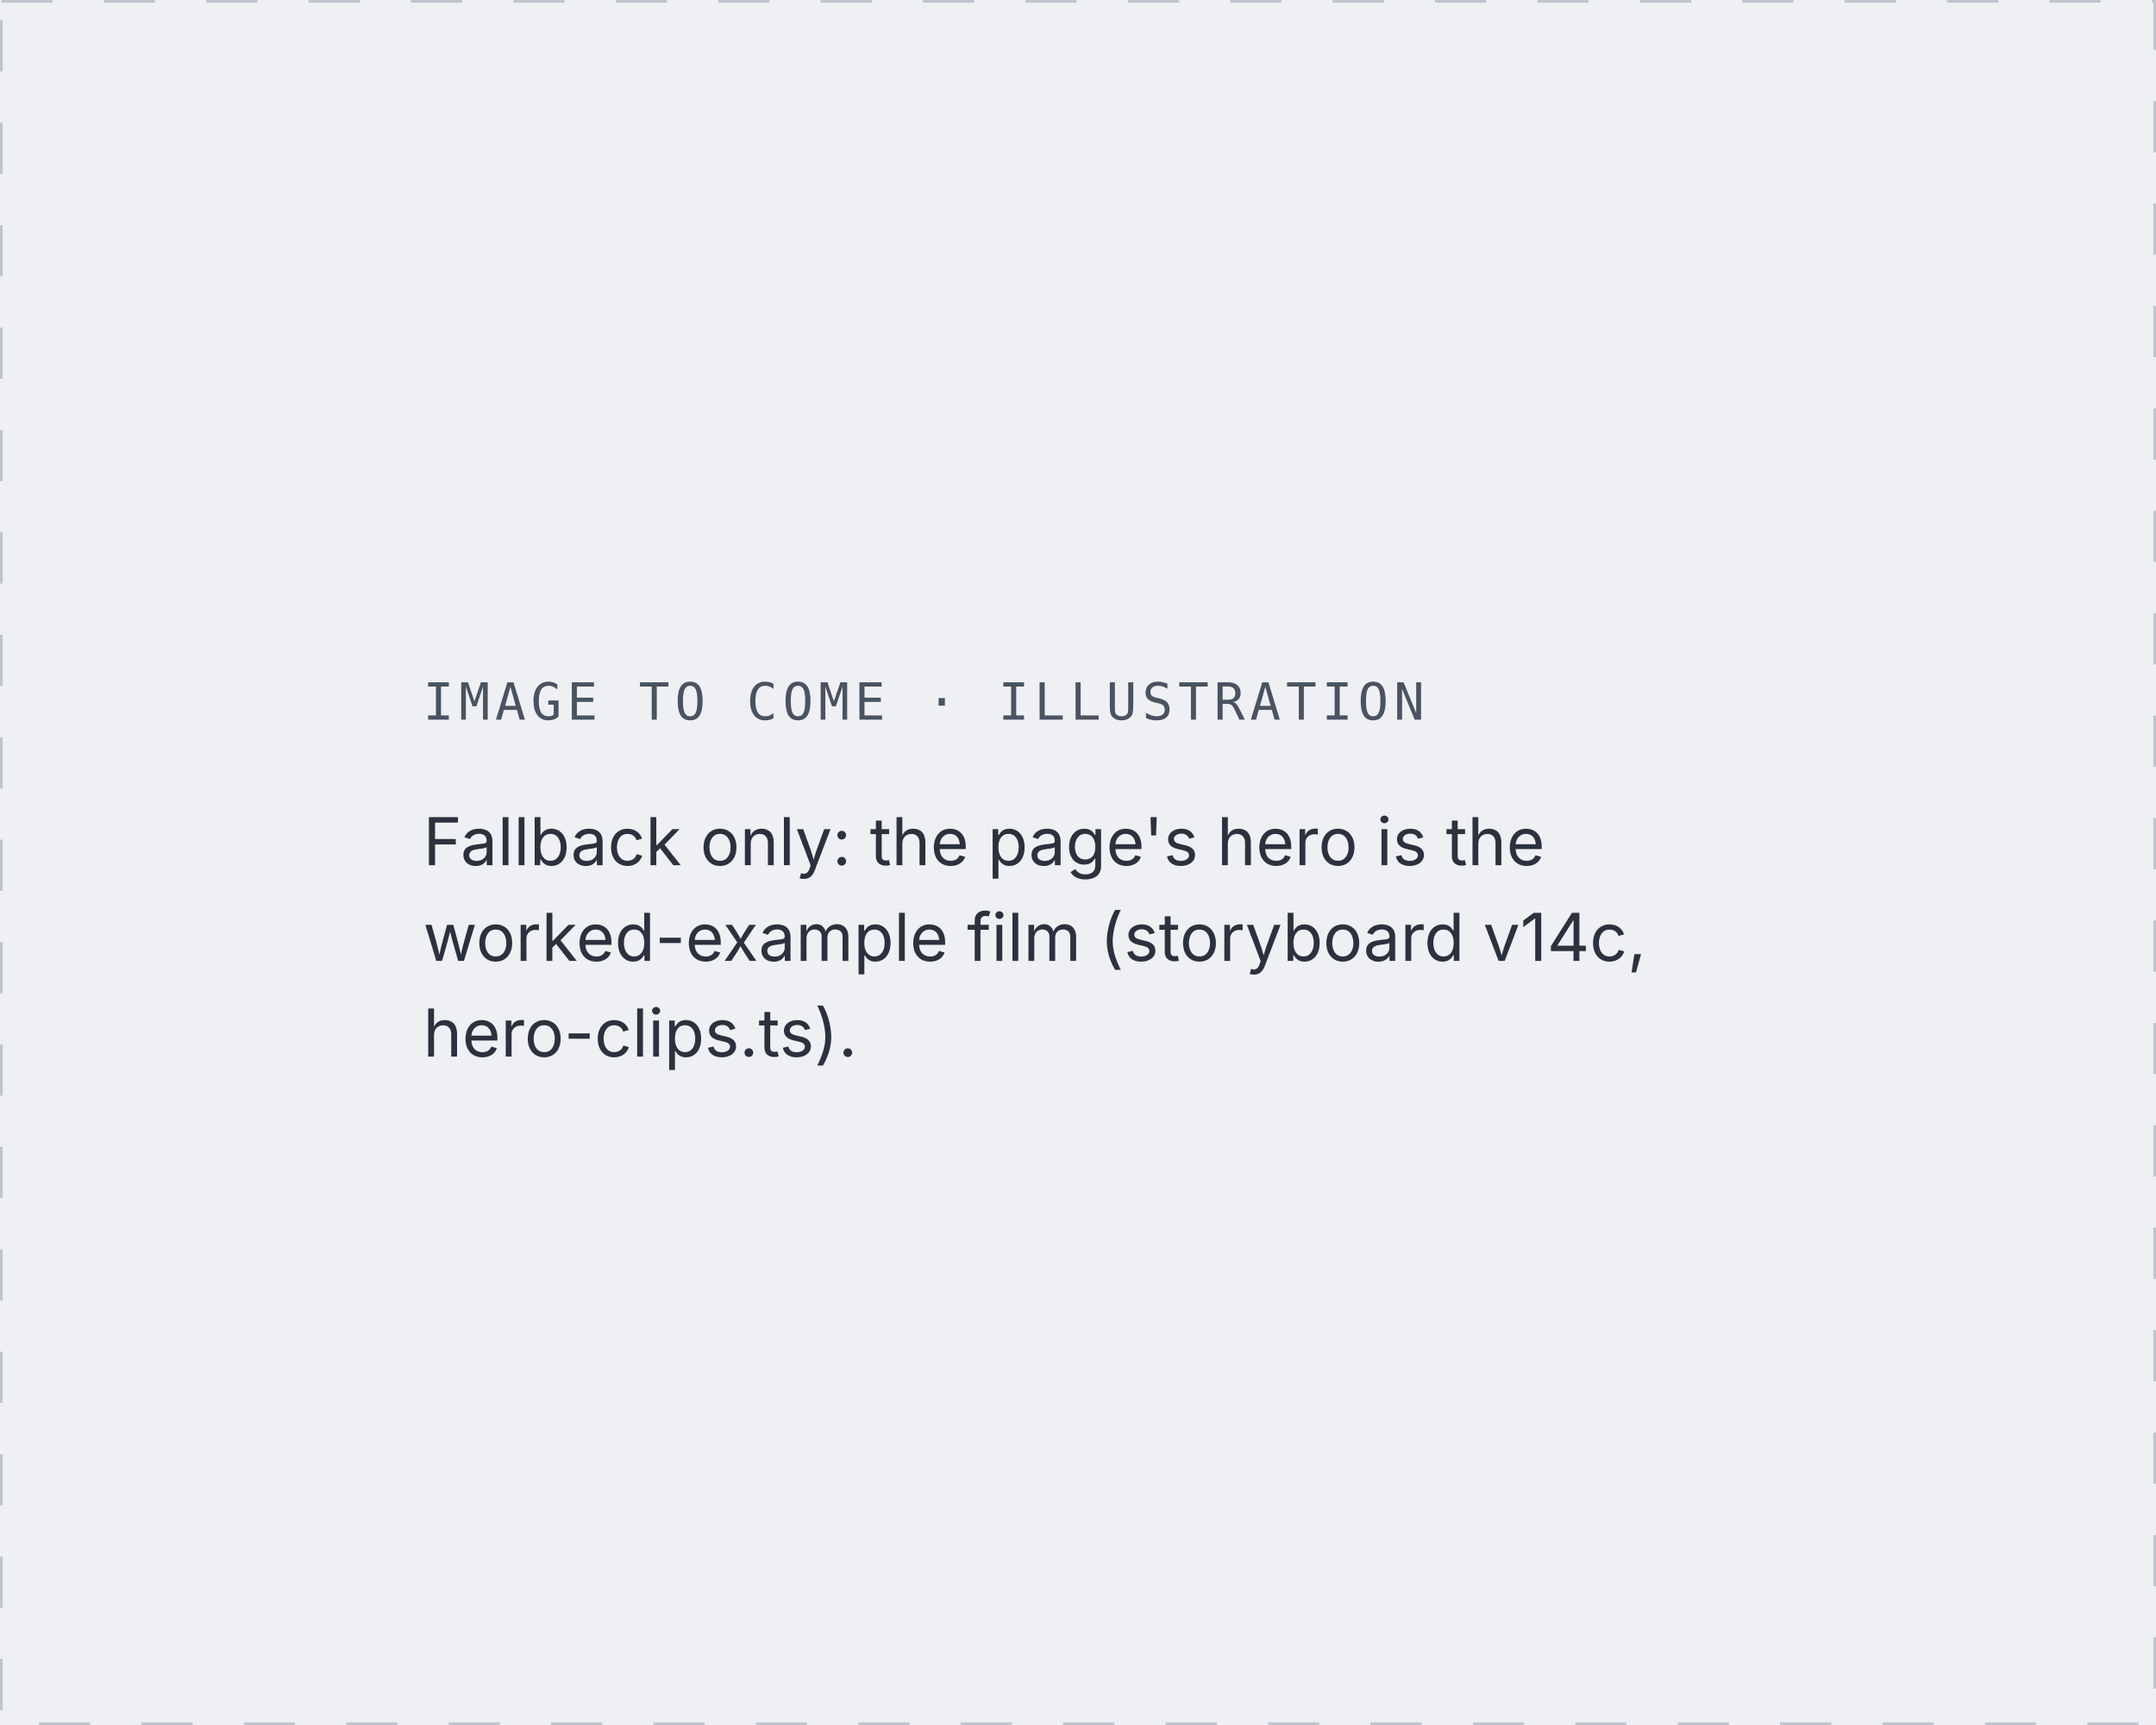
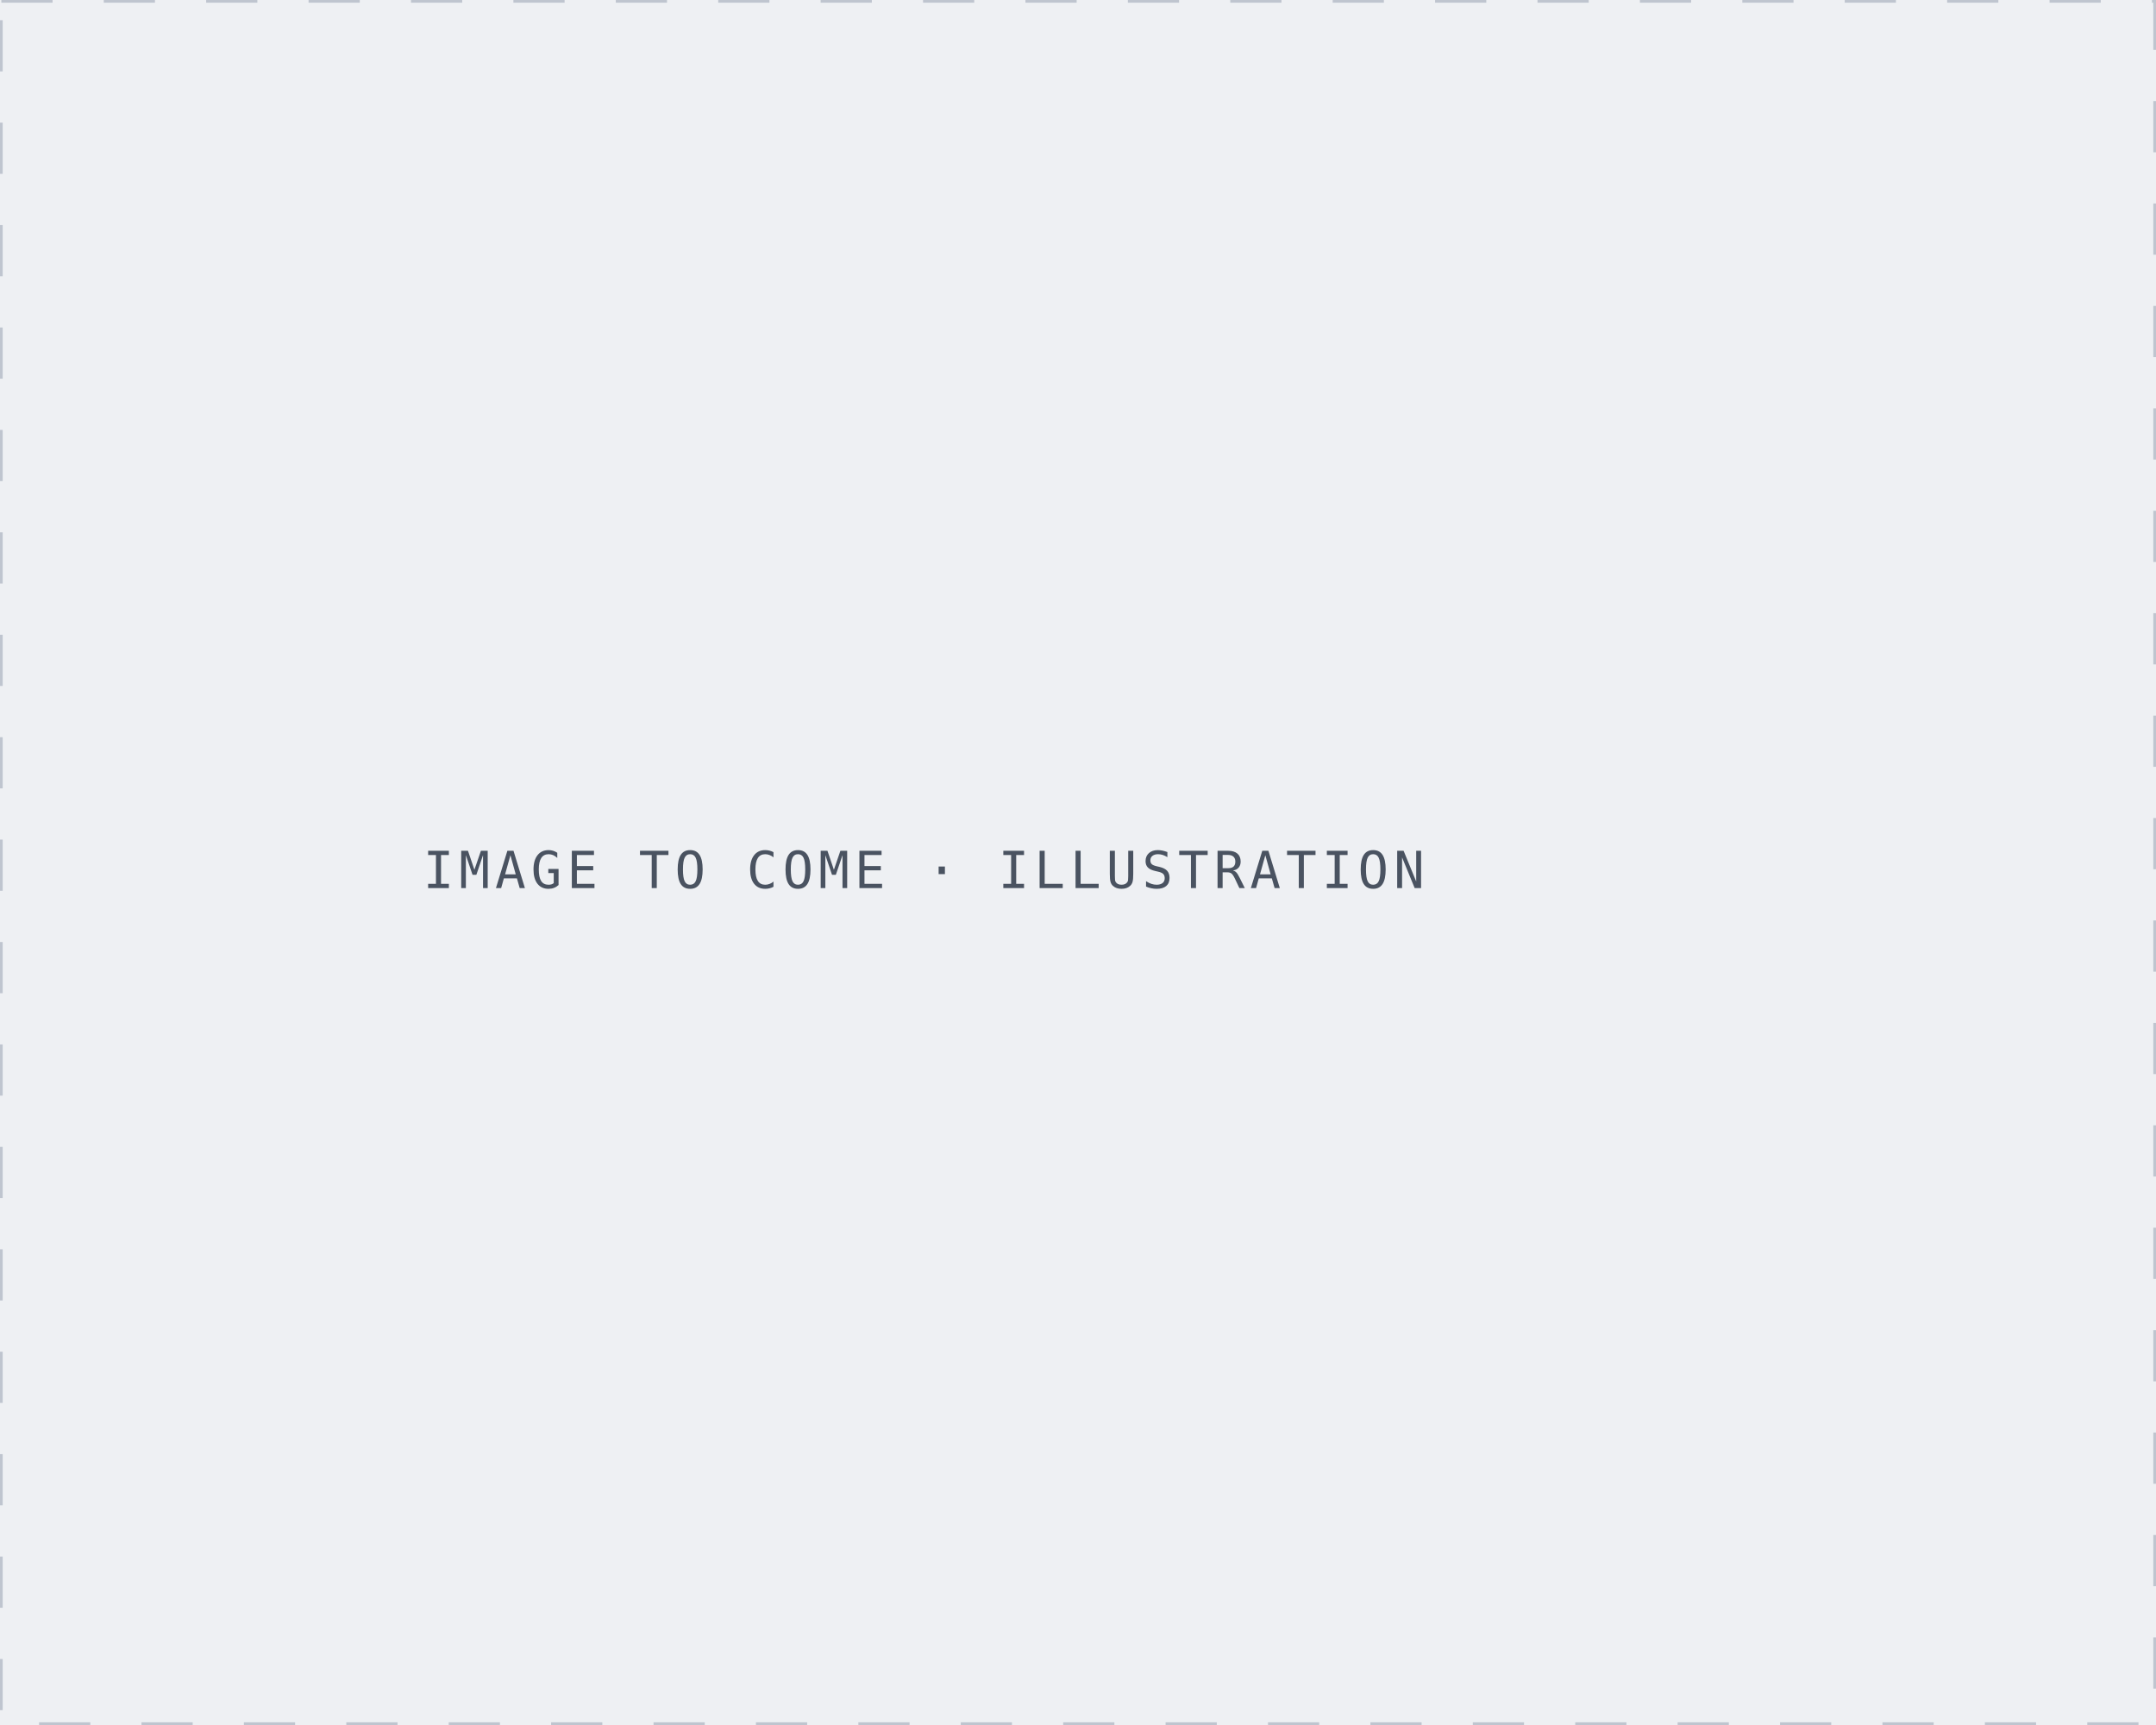
<svg xmlns="http://www.w3.org/2000/svg" viewBox="0 0 1600 1280" width="1600" height="1280" role="img" aria-label="Image to come · illustration">
  <rect width="1600" height="1280" fill="#EEF0F3" />
  <rect x="1" y="1" width="1598" height="1278" fill="none" stroke="#BFC5CF" stroke-width="2" stroke-dasharray="38 38" />
-   <text x="314" y="534" font-family="ui-monospace, Menlo, Consolas, monospace" font-size="38" letter-spacing="3.8" fill="#4A5361">IMAGE TO COME · ILLUSTRATION</text>
-   <text x="314" y="642" font-family="system-ui, -apple-system, Segoe UI, sans-serif" font-size="49" fill="#2B323D">
-     <tspan x="314" dy="0">Fallback only: the page's hero is the</tspan>
-     <tspan x="314" dy="71">worked-example film (storyboard v14c,</tspan>
-     <tspan x="314" dy="71">hero-clips.ts).</tspan>
-   </text>
+   <text x="314" y="659" font-family="ui-monospace, Menlo, Consolas, monospace" font-size="38" letter-spacing="3.8" fill="#4A5361">IMAGE TO COME · ILLUSTRATION</text>
+   <text x="314" y="767" font-family="system-ui, -apple-system, Segoe UI, sans-serif" font-size="49" fill="#2B323D" />
</svg>
